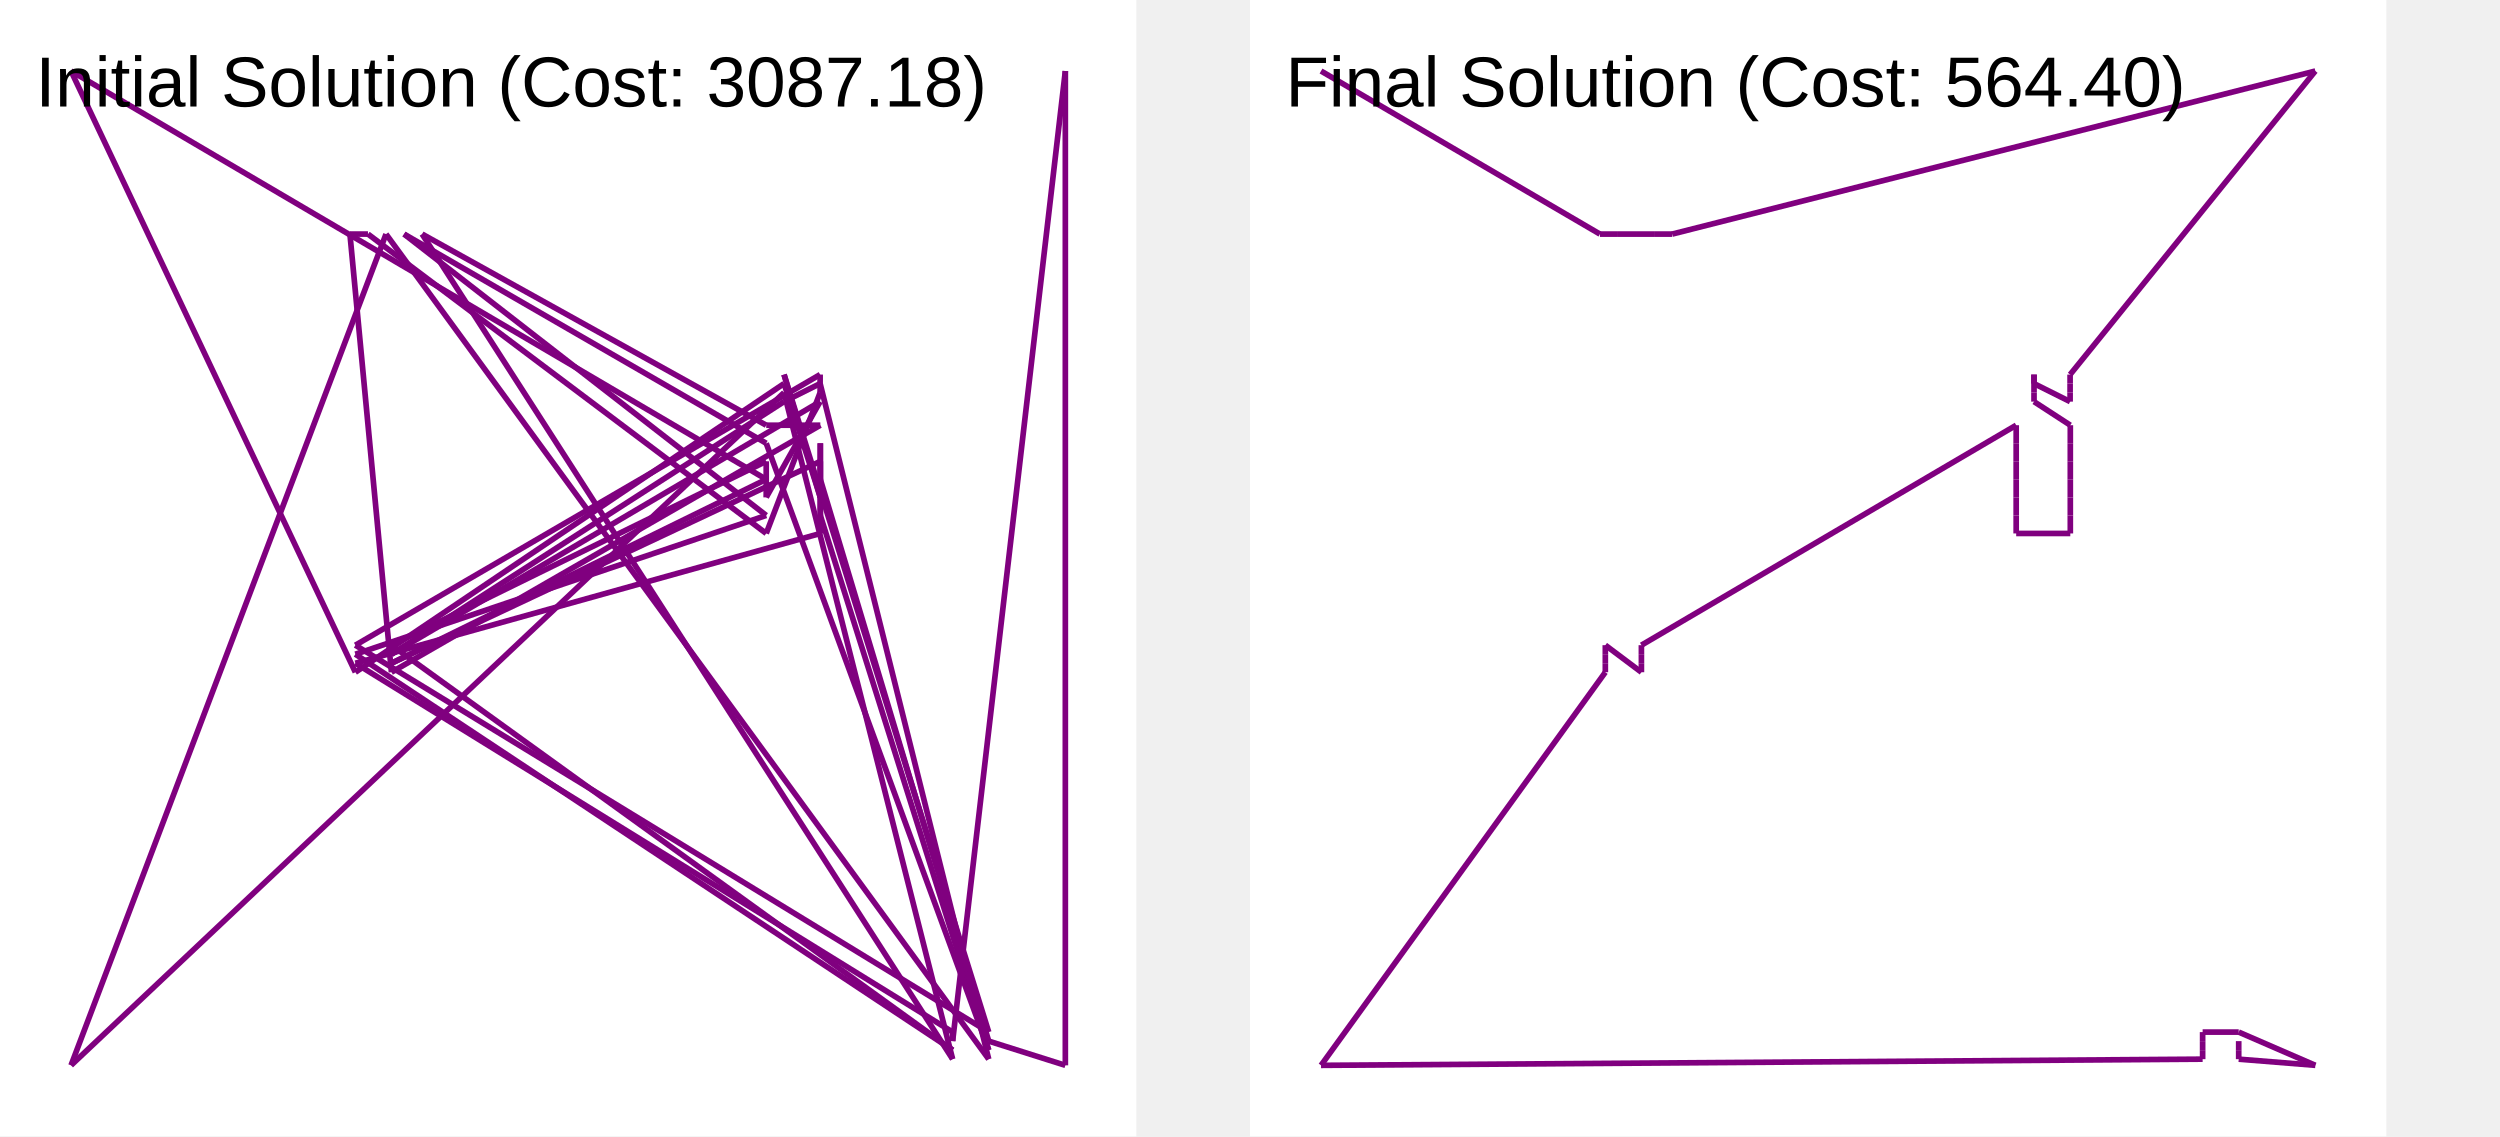
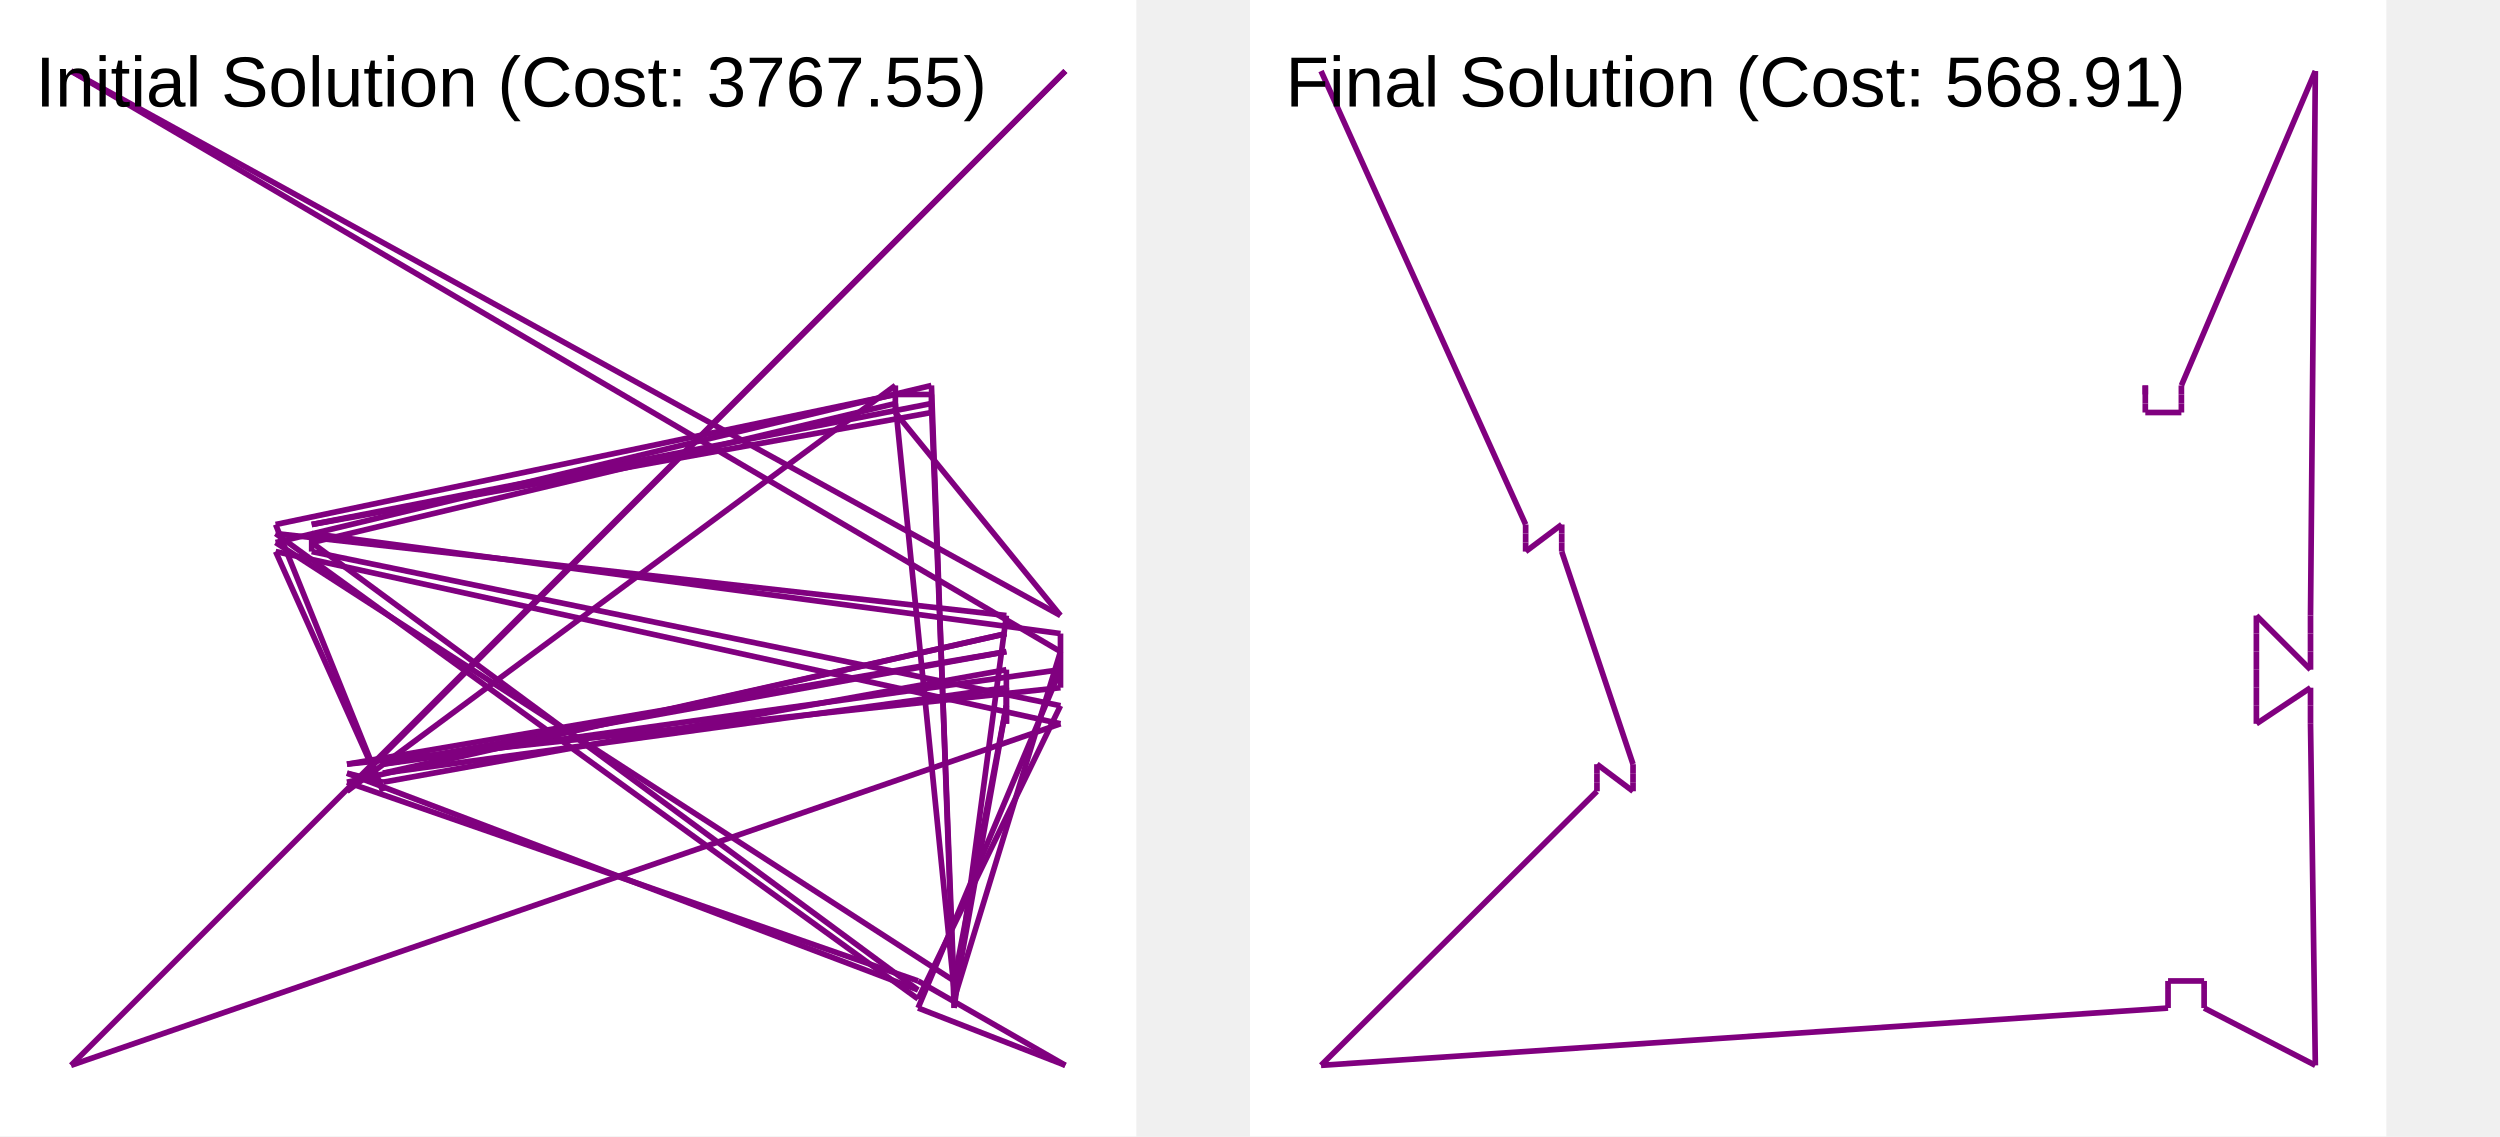
<svg xmlns="http://www.w3.org/2000/svg" viewBox="-5 -5 352 160">
  <g transform="translate(0,0)">
    <rect x="-5" y="-5" width="160" height="160" fill="white" />
    <g>
-       <line x1="5" y1="5" x2="102.883" y2="62.491" stroke="rgb(128,0,127)" stroke-width="0.8" />
-       <line x1="102.883" y1="62.491" x2="50.114" y2="88.384" stroke="rgb(128,0,127)" stroke-width="0.8" />
-       <line x1="50.114" y1="88.384" x2="110.503" y2="59.951" stroke="rgb(128,0,127)" stroke-width="0.8" />
-       <line x1="110.503" y1="59.951" x2="110.503" y2="62.491" stroke="rgb(128,0,127)" stroke-width="0.8" />
-       <line x1="110.503" y1="62.491" x2="134.212" y2="141.589" stroke="rgb(128,0,127)" stroke-width="0.8" />
-       <line x1="134.212" y1="141.589" x2="145" y2="145" stroke="rgb(128,0,127)" stroke-width="0.8" />
-       <line x1="145" y1="145" x2="145" y2="5" stroke="rgb(128,0,127)" stroke-width="0.8" />
-       <line x1="145" y1="5" x2="129.132" y2="141.589" stroke="rgb(128,0,127)" stroke-width="0.8" />
-       <line x1="129.132" y1="141.589" x2="129.132" y2="140.319" stroke="rgb(128,0,127)" stroke-width="0.8" />
-       <line x1="129.132" y1="140.319" x2="45.034" y2="88.384" stroke="rgb(128,0,127)" stroke-width="0.8" />
-       <line x1="45.034" y1="88.384" x2="110.503" y2="70.111" stroke="rgb(128,0,127)" stroke-width="0.8" />
-       <line x1="110.503" y1="70.111" x2="110.503" y2="57.411" stroke="rgb(128,0,127)" stroke-width="0.8" />
-       <line x1="110.503" y1="57.411" x2="110.503" y2="67.571" stroke="rgb(128,0,127)" stroke-width="0.8" />
-       <line x1="110.503" y1="67.571" x2="134.212" y2="142.859" stroke="rgb(128,0,127)" stroke-width="0.8" />
-       <line x1="134.212" y1="142.859" x2="102.883" y2="57.411" stroke="rgb(128,0,127)" stroke-width="0.8" />
-       <line x1="102.883" y1="57.411" x2="51.89" y2="27.958" stroke="rgb(128,0,127)" stroke-width="0.8" />
-       <line x1="51.89" y1="27.958" x2="102.883" y2="67.571" stroke="rgb(128,0,127)" stroke-width="0.8" />
-       <line x1="102.883" y1="67.571" x2="45.034" y2="87.114" stroke="rgb(128,0,127)" stroke-width="0.8" />
-       <line x1="45.034" y1="87.114" x2="129.132" y2="142.859" stroke="rgb(128,0,127)" stroke-width="0.8" />
-       <line x1="129.132" y1="142.859" x2="50.114" y2="85.844" stroke="rgb(128,0,127)" stroke-width="0.8" />
-       <line x1="50.114" y1="85.844" x2="102.883" y2="59.951" stroke="rgb(128,0,127)" stroke-width="0.8" />
-       <line x1="102.883" y1="59.951" x2="102.883" y2="65.031" stroke="rgb(128,0,127)" stroke-width="0.8" />
-       <line x1="102.883" y1="65.031" x2="110.473" y2="51.547" stroke="rgb(128,0,127)" stroke-width="0.8" />
-       <line x1="110.473" y1="51.547" x2="50.114" y2="87.114" stroke="rgb(128,0,127)" stroke-width="0.8" />
-       <line x1="50.114" y1="87.114" x2="105.393" y2="51.547" stroke="rgb(128,0,127)" stroke-width="0.8" />
-       <line x1="105.393" y1="51.547" x2="110.473" y2="49.007" stroke="rgb(128,0,127)" stroke-width="0.8" />
-       <line x1="110.473" y1="49.007" x2="134.212" y2="144.129" stroke="rgb(128,0,127)" stroke-width="0.8" />
-       <line x1="134.212" y1="144.129" x2="49.35" y2="27.958" stroke="rgb(128,0,127)" stroke-width="0.8" />
-       <line x1="49.35" y1="27.958" x2="5" y2="145" stroke="rgb(128,0,127)" stroke-width="0.8" />
-       <line x1="5" y1="145" x2="105.393" y2="50.277" stroke="rgb(128,0,127)" stroke-width="0.8" />
-       <line x1="105.393" y1="50.277" x2="129.132" y2="144.129" stroke="rgb(128,0,127)" stroke-width="0.8" />
-       <line x1="129.132" y1="144.129" x2="54.43" y2="27.958" stroke="rgb(128,0,127)" stroke-width="0.8" />
-       <line x1="54.43" y1="27.958" x2="102.883" y2="54.871" stroke="rgb(128,0,127)" stroke-width="0.8" />
-       <line x1="102.883" y1="54.871" x2="110.503" y2="54.871" stroke="rgb(128,0,127)" stroke-width="0.8" />
-       <line x1="110.503" y1="54.871" x2="50.114" y2="89.654" stroke="rgb(128,0,127)" stroke-width="0.8" />
-       <line x1="50.114" y1="89.654" x2="44.27" y2="27.958" stroke="rgb(128,0,127)" stroke-width="0.8" />
-       <line x1="44.27" y1="27.958" x2="46.81" y2="27.958" stroke="rgb(128,0,127)" stroke-width="0.8" />
-       <line x1="46.81" y1="27.958" x2="102.883" y2="70.111" stroke="rgb(128,0,127)" stroke-width="0.8" />
-       <line x1="102.883" y1="70.111" x2="110.473" y2="50.277" stroke="rgb(128,0,127)" stroke-width="0.8" />
-       <line x1="110.473" y1="50.277" x2="110.473" y2="47.737" stroke="rgb(128,0,127)" stroke-width="0.8" />
-       <line x1="110.473" y1="47.737" x2="45.034" y2="85.844" stroke="rgb(128,0,127)" stroke-width="0.8" />
-       <line x1="45.034" y1="85.844" x2="134.212" y2="140.319" stroke="rgb(128,0,127)" stroke-width="0.8" />
-       <line x1="134.212" y1="140.319" x2="105.393" y2="47.737" stroke="rgb(128,0,127)" stroke-width="0.8" />
-       <line x1="105.393" y1="47.737" x2="110.503" y2="65.031" stroke="rgb(128,0,127)" stroke-width="0.8" />
-       <line x1="110.503" y1="65.031" x2="105.393" y2="49.007" stroke="rgb(128,0,127)" stroke-width="0.8" />
-       <line x1="105.393" y1="49.007" x2="45.034" y2="89.654" stroke="rgb(128,0,127)" stroke-width="0.8" />
-       <line x1="45.034" y1="89.654" x2="5" y2="5" stroke="rgb(128,0,127)" stroke-width="0.8" />
+       <line x1="5" y1="5" x2="144.317" y2="86.746" stroke="rgb(128,0,127)" stroke-width="0.8" />
+       <line x1="144.317" y1="86.746" x2="129.343" y2="135.656" stroke="rgb(128,0,127)" stroke-width="0.8" />
+       <line x1="129.343" y1="135.656" x2="136.697" y2="94.366" stroke="rgb(128,0,127)" stroke-width="0.8" />
+       <line x1="136.697" y1="94.366" x2="129.343" y2="133.116" stroke="rgb(128,0,127)" stroke-width="0.8" />
+       <line x1="129.343" y1="133.116" x2="33.807" y2="71.39" stroke="rgb(128,0,127)" stroke-width="0.8" />
+       <line x1="33.807" y1="71.39" x2="126.144" y2="49.271" stroke="rgb(128,0,127)" stroke-width="0.8" />
+       <line x1="126.144" y1="49.271" x2="129.343" y2="136.926" stroke="rgb(128,0,127)" stroke-width="0.8" />
+       <line x1="129.343" y1="136.926" x2="136.697" y2="81.666" stroke="rgb(128,0,127)" stroke-width="0.8" />
+       <line x1="136.697" y1="81.666" x2="33.807" y2="70.12" stroke="rgb(128,0,127)" stroke-width="0.8" />
+       <line x1="33.807" y1="70.12" x2="124.263" y2="135.656" stroke="rgb(128,0,127)" stroke-width="0.8" />
+       <line x1="124.263" y1="135.656" x2="144.317" y2="94.366" stroke="rgb(128,0,127)" stroke-width="0.8" />
+       <line x1="144.317" y1="94.366" x2="38.887" y2="72.66" stroke="rgb(128,0,127)" stroke-width="0.8" />
+       <line x1="38.887" y1="72.66" x2="38.887" y2="70.12" stroke="rgb(128,0,127)" stroke-width="0.8" />
+       <line x1="38.887" y1="70.12" x2="144.317" y2="84.206" stroke="rgb(128,0,127)" stroke-width="0.8" />
+       <line x1="144.317" y1="84.206" x2="144.317" y2="91.826" stroke="rgb(128,0,127)" stroke-width="0.8" />
+       <line x1="144.317" y1="91.826" x2="43.853" y2="102.595" stroke="rgb(128,0,127)" stroke-width="0.8" />
+       <line x1="43.853" y1="102.595" x2="136.697" y2="86.746" stroke="rgb(128,0,127)" stroke-width="0.8" />
+       <line x1="136.697" y1="86.746" x2="48.933" y2="102.595" stroke="rgb(128,0,127)" stroke-width="0.8" />
+       <line x1="48.933" y1="102.595" x2="144.317" y2="89.286" stroke="rgb(128,0,127)" stroke-width="0.8" />
+       <line x1="144.317" y1="89.286" x2="124.263" y2="136.926" stroke="rgb(128,0,127)" stroke-width="0.8" />
+       <line x1="124.263" y1="136.926" x2="145" y2="145" stroke="rgb(128,0,127)" stroke-width="0.8" />
+       <line x1="145" y1="145" x2="124.263" y2="133.116" stroke="rgb(128,0,127)" stroke-width="0.8" />
+       <line x1="124.263" y1="133.116" x2="43.853" y2="105.135" stroke="rgb(128,0,127)" stroke-width="0.8" />
+       <line x1="43.853" y1="105.135" x2="136.697" y2="84.206" stroke="rgb(128,0,127)" stroke-width="0.8" />
+       <line x1="136.697" y1="84.206" x2="48.933" y2="103.865" stroke="rgb(128,0,127)" stroke-width="0.8" />
+       <line x1="48.933" y1="103.865" x2="136.697" y2="91.826" stroke="rgb(128,0,127)" stroke-width="0.8" />
+       <line x1="136.697" y1="91.826" x2="136.697" y2="96.906" stroke="rgb(128,0,127)" stroke-width="0.8" />
+       <line x1="136.697" y1="96.906" x2="136.697" y2="89.286" stroke="rgb(128,0,127)" stroke-width="0.8" />
+       <line x1="136.697" y1="89.286" x2="48.933" y2="105.135" stroke="rgb(128,0,127)" stroke-width="0.8" />
+       <line x1="48.933" y1="105.135" x2="43.853" y2="103.865" stroke="rgb(128,0,127)" stroke-width="0.8" />
+       <line x1="43.853" y1="103.865" x2="124.263" y2="134.386" stroke="rgb(128,0,127)" stroke-width="0.8" />
+       <line x1="124.263" y1="134.386" x2="38.887" y2="71.39" stroke="rgb(128,0,127)" stroke-width="0.8" />
+       <line x1="38.887" y1="71.39" x2="121.064" y2="51.811" stroke="rgb(128,0,127)" stroke-width="0.8" />
+       <line x1="121.064" y1="51.811" x2="129.343" y2="134.386" stroke="rgb(128,0,127)" stroke-width="0.8" />
+       <line x1="129.343" y1="134.386" x2="126.144" y2="51.811" stroke="rgb(128,0,127)" stroke-width="0.8" />
+       <line x1="126.144" y1="51.811" x2="38.887" y2="68.85" stroke="rgb(128,0,127)" stroke-width="0.8" />
+       <line x1="38.887" y1="68.85" x2="126.144" y2="53.081" stroke="rgb(128,0,127)" stroke-width="0.8" />
+       <line x1="126.144" y1="53.081" x2="126.144" y2="50.541" stroke="rgb(128,0,127)" stroke-width="0.8" />
+       <line x1="126.144" y1="50.541" x2="121.064" y2="50.541" stroke="rgb(128,0,127)" stroke-width="0.8" />
+       <line x1="121.064" y1="50.541" x2="33.807" y2="68.85" stroke="rgb(128,0,127)" stroke-width="0.8" />
+       <line x1="33.807" y1="68.85" x2="48.933" y2="106.405" stroke="rgb(128,0,127)" stroke-width="0.8" />
+       <line x1="48.933" y1="106.405" x2="33.807" y2="72.66" stroke="rgb(128,0,127)" stroke-width="0.8" />
+       <line x1="33.807" y1="72.66" x2="144.317" y2="96.906" stroke="rgb(128,0,127)" stroke-width="0.8" />
+       <line x1="144.317" y1="96.906" x2="5" y2="145" stroke="rgb(128,0,127)" stroke-width="0.8" />
+       <line x1="5" y1="145" x2="145" y2="5" stroke="rgb(128,0,127)" stroke-width="0.8" />
+       <line x1="145" y1="5" x2="43.853" y2="106.405" stroke="rgb(128,0,127)" stroke-width="0.8" />
+       <line x1="43.853" y1="106.405" x2="121.064" y2="49.271" stroke="rgb(128,0,127)" stroke-width="0.8" />
+       <line x1="121.064" y1="49.271" x2="121.064" y2="53.081" stroke="rgb(128,0,127)" stroke-width="0.8" />
+       <line x1="121.064" y1="53.081" x2="144.317" y2="81.666" stroke="rgb(128,0,127)" stroke-width="0.8" />
+       <line x1="144.317" y1="81.666" x2="5" y2="5" stroke="rgb(128,0,127)" stroke-width="0.8" />
    </g>
-     <text x="0" y="10" font-family="Arial" font-size="10">Initial Solution (Cost: 3087.18)</text>
+     <text x="0" y="10" font-family="Arial" font-size="10">Initial Solution (Cost: 3767.55)</text>
  </g>
  <g transform="translate(176.00,0)">
    <rect x="-5.00" y="-5.00" width="160.00" height="160.00" fill="white" />
    <g>
-       <line x1="134.21" y1="141.59" x2="134.21" y2="142.86" stroke="rgb(128,0,127)" stroke-width="0.8" />
-       <line x1="134.21" y1="142.86" x2="134.21" y2="144.13" stroke="rgb(128,0,127)" stroke-width="0.8" />
-       <line x1="134.21" y1="144.13" x2="145.00" y2="145.00" stroke="rgb(128,0,127)" stroke-width="0.8" />
-       <line x1="145.00" y1="145.00" x2="134.21" y2="140.32" stroke="rgb(128,0,127)" stroke-width="0.8" />
-       <line x1="134.21" y1="140.32" x2="129.13" y2="140.32" stroke="rgb(128,0,127)" stroke-width="0.8" />
-       <line x1="129.13" y1="140.32" x2="129.13" y2="141.59" stroke="rgb(128,0,127)" stroke-width="0.8" />
-       <line x1="129.13" y1="141.59" x2="129.13" y2="142.86" stroke="rgb(128,0,127)" stroke-width="0.8" />
-       <line x1="129.13" y1="142.86" x2="129.13" y2="144.13" stroke="rgb(128,0,127)" stroke-width="0.8" />
-       <line x1="129.13" y1="144.13" x2="5.00" y2="145.00" stroke="rgb(128,0,127)" stroke-width="0.8" />
-       <line x1="5.00" y1="145.00" x2="45.03" y2="89.65" stroke="rgb(128,0,127)" stroke-width="0.8" />
-       <line x1="45.03" y1="89.65" x2="45.03" y2="88.38" stroke="rgb(128,0,127)" stroke-width="0.8" />
-       <line x1="45.03" y1="88.38" x2="45.03" y2="87.11" stroke="rgb(128,0,127)" stroke-width="0.8" />
-       <line x1="45.03" y1="87.11" x2="45.03" y2="85.84" stroke="rgb(128,0,127)" stroke-width="0.8" />
-       <line x1="45.03" y1="85.84" x2="50.11" y2="89.65" stroke="rgb(128,0,127)" stroke-width="0.8" />
-       <line x1="50.11" y1="89.65" x2="50.11" y2="88.38" stroke="rgb(128,0,127)" stroke-width="0.8" />
-       <line x1="50.11" y1="88.38" x2="50.11" y2="87.11" stroke="rgb(128,0,127)" stroke-width="0.8" />
-       <line x1="50.11" y1="87.11" x2="50.11" y2="85.84" stroke="rgb(128,0,127)" stroke-width="0.8" />
-       <line x1="50.11" y1="85.84" x2="102.88" y2="54.87" stroke="rgb(128,0,127)" stroke-width="0.8" />
-       <line x1="102.88" y1="54.87" x2="102.88" y2="57.41" stroke="rgb(128,0,127)" stroke-width="0.8" />
-       <line x1="102.88" y1="57.41" x2="102.88" y2="59.95" stroke="rgb(128,0,127)" stroke-width="0.8" />
-       <line x1="102.88" y1="59.95" x2="102.88" y2="62.49" stroke="rgb(128,0,127)" stroke-width="0.8" />
-       <line x1="102.88" y1="62.49" x2="102.88" y2="65.03" stroke="rgb(128,0,127)" stroke-width="0.8" />
-       <line x1="102.88" y1="65.03" x2="102.88" y2="67.57" stroke="rgb(128,0,127)" stroke-width="0.8" />
-       <line x1="102.88" y1="67.57" x2="102.88" y2="70.11" stroke="rgb(128,0,127)" stroke-width="0.8" />
-       <line x1="102.88" y1="70.11" x2="110.50" y2="70.11" stroke="rgb(128,0,127)" stroke-width="0.8" />
-       <line x1="110.50" y1="70.11" x2="110.50" y2="67.57" stroke="rgb(128,0,127)" stroke-width="0.8" />
-       <line x1="110.50" y1="67.57" x2="110.50" y2="65.03" stroke="rgb(128,0,127)" stroke-width="0.8" />
-       <line x1="110.50" y1="65.03" x2="110.50" y2="62.49" stroke="rgb(128,0,127)" stroke-width="0.8" />
-       <line x1="110.50" y1="62.49" x2="110.50" y2="59.95" stroke="rgb(128,0,127)" stroke-width="0.8" />
-       <line x1="110.50" y1="59.95" x2="110.50" y2="57.41" stroke="rgb(128,0,127)" stroke-width="0.8" />
-       <line x1="110.50" y1="57.41" x2="110.50" y2="54.87" stroke="rgb(128,0,127)" stroke-width="0.8" />
-       <line x1="110.50" y1="54.87" x2="105.39" y2="51.55" stroke="rgb(128,0,127)" stroke-width="0.8" />
-       <line x1="105.39" y1="51.55" x2="105.39" y2="50.28" stroke="rgb(128,0,127)" stroke-width="0.8" />
-       <line x1="105.39" y1="50.28" x2="105.39" y2="47.74" stroke="rgb(128,0,127)" stroke-width="0.8" />
-       <line x1="105.39" y1="47.74" x2="105.39" y2="49.01" stroke="rgb(128,0,127)" stroke-width="0.8" />
-       <line x1="105.39" y1="49.01" x2="110.47" y2="51.55" stroke="rgb(128,0,127)" stroke-width="0.8" />
-       <line x1="110.47" y1="51.55" x2="110.47" y2="50.28" stroke="rgb(128,0,127)" stroke-width="0.8" />
-       <line x1="110.47" y1="50.28" x2="110.47" y2="49.01" stroke="rgb(128,0,127)" stroke-width="0.8" />
-       <line x1="110.47" y1="49.01" x2="110.47" y2="47.74" stroke="rgb(128,0,127)" stroke-width="0.8" />
-       <line x1="110.47" y1="47.74" x2="145.00" y2="5.00" stroke="rgb(128,0,127)" stroke-width="0.8" />
-       <line x1="145.00" y1="5.00" x2="54.43" y2="27.96" stroke="rgb(128,0,127)" stroke-width="0.8" />
-       <line x1="54.43" y1="27.96" x2="51.89" y2="27.96" stroke="rgb(128,0,127)" stroke-width="0.8" />
-       <line x1="51.89" y1="27.96" x2="49.35" y2="27.96" stroke="rgb(128,0,127)" stroke-width="0.8" />
-       <line x1="49.35" y1="27.96" x2="46.81" y2="27.96" stroke="rgb(128,0,127)" stroke-width="0.8" />
-       <line x1="46.81" y1="27.96" x2="44.27" y2="27.96" stroke="rgb(128,0,127)" stroke-width="0.8" />
-       <line x1="44.27" y1="27.96" x2="5.00" y2="5.00" stroke="rgb(128,0,127)" stroke-width="0.8" />
+       <line x1="121.06" y1="50.54" x2="121.06" y2="49.27" stroke="rgb(128,0,127)" stroke-width="0.8" />
+       <line x1="121.06" y1="49.27" x2="121.06" y2="51.81" stroke="rgb(128,0,127)" stroke-width="0.8" />
+       <line x1="121.06" y1="51.81" x2="121.06" y2="53.08" stroke="rgb(128,0,127)" stroke-width="0.8" />
+       <line x1="121.06" y1="53.08" x2="126.14" y2="53.08" stroke="rgb(128,0,127)" stroke-width="0.8" />
+       <line x1="126.14" y1="53.08" x2="126.14" y2="51.81" stroke="rgb(128,0,127)" stroke-width="0.8" />
+       <line x1="126.14" y1="51.81" x2="126.14" y2="50.54" stroke="rgb(128,0,127)" stroke-width="0.8" />
+       <line x1="126.14" y1="50.54" x2="126.14" y2="49.27" stroke="rgb(128,0,127)" stroke-width="0.8" />
+       <line x1="126.14" y1="49.27" x2="145.00" y2="5.00" stroke="rgb(128,0,127)" stroke-width="0.8" />
+       <line x1="145.00" y1="5.00" x2="144.32" y2="81.67" stroke="rgb(128,0,127)" stroke-width="0.8" />
+       <line x1="144.32" y1="81.67" x2="144.32" y2="84.21" stroke="rgb(128,0,127)" stroke-width="0.8" />
+       <line x1="144.32" y1="84.21" x2="144.32" y2="86.75" stroke="rgb(128,0,127)" stroke-width="0.8" />
+       <line x1="144.32" y1="86.75" x2="144.32" y2="89.29" stroke="rgb(128,0,127)" stroke-width="0.8" />
+       <line x1="144.32" y1="89.29" x2="136.70" y2="81.67" stroke="rgb(128,0,127)" stroke-width="0.8" />
+       <line x1="136.70" y1="81.67" x2="136.70" y2="84.21" stroke="rgb(128,0,127)" stroke-width="0.8" />
+       <line x1="136.70" y1="84.21" x2="136.70" y2="86.75" stroke="rgb(128,0,127)" stroke-width="0.8" />
+       <line x1="136.70" y1="86.75" x2="136.70" y2="89.29" stroke="rgb(128,0,127)" stroke-width="0.8" />
+       <line x1="136.70" y1="89.29" x2="136.70" y2="91.83" stroke="rgb(128,0,127)" stroke-width="0.8" />
+       <line x1="136.70" y1="91.83" x2="136.70" y2="94.37" stroke="rgb(128,0,127)" stroke-width="0.8" />
+       <line x1="136.70" y1="94.37" x2="136.70" y2="96.91" stroke="rgb(128,0,127)" stroke-width="0.8" />
+       <line x1="136.70" y1="96.91" x2="144.32" y2="91.83" stroke="rgb(128,0,127)" stroke-width="0.8" />
+       <line x1="144.32" y1="91.83" x2="144.32" y2="94.37" stroke="rgb(128,0,127)" stroke-width="0.8" />
+       <line x1="144.32" y1="94.37" x2="144.32" y2="96.91" stroke="rgb(128,0,127)" stroke-width="0.8" />
+       <line x1="144.32" y1="96.91" x2="145.00" y2="145.00" stroke="rgb(128,0,127)" stroke-width="0.8" />
+       <line x1="145.00" y1="145.00" x2="129.34" y2="136.93" stroke="rgb(128,0,127)" stroke-width="0.8" />
+       <line x1="129.34" y1="136.93" x2="129.34" y2="135.66" stroke="rgb(128,0,127)" stroke-width="0.8" />
+       <line x1="129.34" y1="135.66" x2="129.34" y2="134.39" stroke="rgb(128,0,127)" stroke-width="0.8" />
+       <line x1="129.34" y1="134.39" x2="129.34" y2="133.12" stroke="rgb(128,0,127)" stroke-width="0.8" />
+       <line x1="129.34" y1="133.12" x2="124.26" y2="133.12" stroke="rgb(128,0,127)" stroke-width="0.8" />
+       <line x1="124.26" y1="133.12" x2="124.26" y2="134.39" stroke="rgb(128,0,127)" stroke-width="0.8" />
+       <line x1="124.26" y1="134.39" x2="124.26" y2="135.66" stroke="rgb(128,0,127)" stroke-width="0.8" />
+       <line x1="124.26" y1="135.66" x2="124.26" y2="136.93" stroke="rgb(128,0,127)" stroke-width="0.8" />
+       <line x1="124.26" y1="136.93" x2="5.00" y2="145.00" stroke="rgb(128,0,127)" stroke-width="0.8" />
+       <line x1="5.00" y1="145.00" x2="43.85" y2="106.41" stroke="rgb(128,0,127)" stroke-width="0.8" />
+       <line x1="43.85" y1="106.41" x2="43.85" y2="105.14" stroke="rgb(128,0,127)" stroke-width="0.8" />
+       <line x1="43.85" y1="105.14" x2="43.85" y2="103.87" stroke="rgb(128,0,127)" stroke-width="0.8" />
+       <line x1="43.85" y1="103.87" x2="43.85" y2="102.60" stroke="rgb(128,0,127)" stroke-width="0.8" />
+       <line x1="43.85" y1="102.60" x2="48.93" y2="106.41" stroke="rgb(128,0,127)" stroke-width="0.8" />
+       <line x1="48.93" y1="106.41" x2="48.93" y2="105.14" stroke="rgb(128,0,127)" stroke-width="0.8" />
+       <line x1="48.93" y1="105.14" x2="48.93" y2="103.87" stroke="rgb(128,0,127)" stroke-width="0.8" />
+       <line x1="48.93" y1="103.87" x2="48.93" y2="102.60" stroke="rgb(128,0,127)" stroke-width="0.8" />
+       <line x1="48.93" y1="102.60" x2="38.89" y2="72.66" stroke="rgb(128,0,127)" stroke-width="0.8" />
+       <line x1="38.89" y1="72.66" x2="38.89" y2="71.39" stroke="rgb(128,0,127)" stroke-width="0.8" />
+       <line x1="38.89" y1="71.39" x2="38.89" y2="70.12" stroke="rgb(128,0,127)" stroke-width="0.8" />
+       <line x1="38.89" y1="70.12" x2="38.89" y2="68.85" stroke="rgb(128,0,127)" stroke-width="0.8" />
+       <line x1="38.89" y1="68.85" x2="33.81" y2="72.66" stroke="rgb(128,0,127)" stroke-width="0.8" />
+       <line x1="33.81" y1="72.66" x2="33.81" y2="71.39" stroke="rgb(128,0,127)" stroke-width="0.8" />
+       <line x1="33.81" y1="71.39" x2="33.81" y2="70.12" stroke="rgb(128,0,127)" stroke-width="0.8" />
+       <line x1="33.81" y1="70.12" x2="33.81" y2="68.85" stroke="rgb(128,0,127)" stroke-width="0.8" />
+       <line x1="33.81" y1="68.85" x2="5.00" y2="5.00" stroke="rgb(128,0,127)" stroke-width="0.8" />
      <line x1="5.00" y1="5.00" x2="5.00" y2="5.00" stroke="rgb(128,0,127)" stroke-width="0.8" />
    </g>
-     <text x="0.00" y="10.00" font-family="Arial" font-size="10">Final Solution (Cost: 564.40)</text>
+     <text x="0.00" y="10.00" font-family="Arial" font-size="10">Final Solution (Cost: 568.91)</text>
  </g>
</svg>
